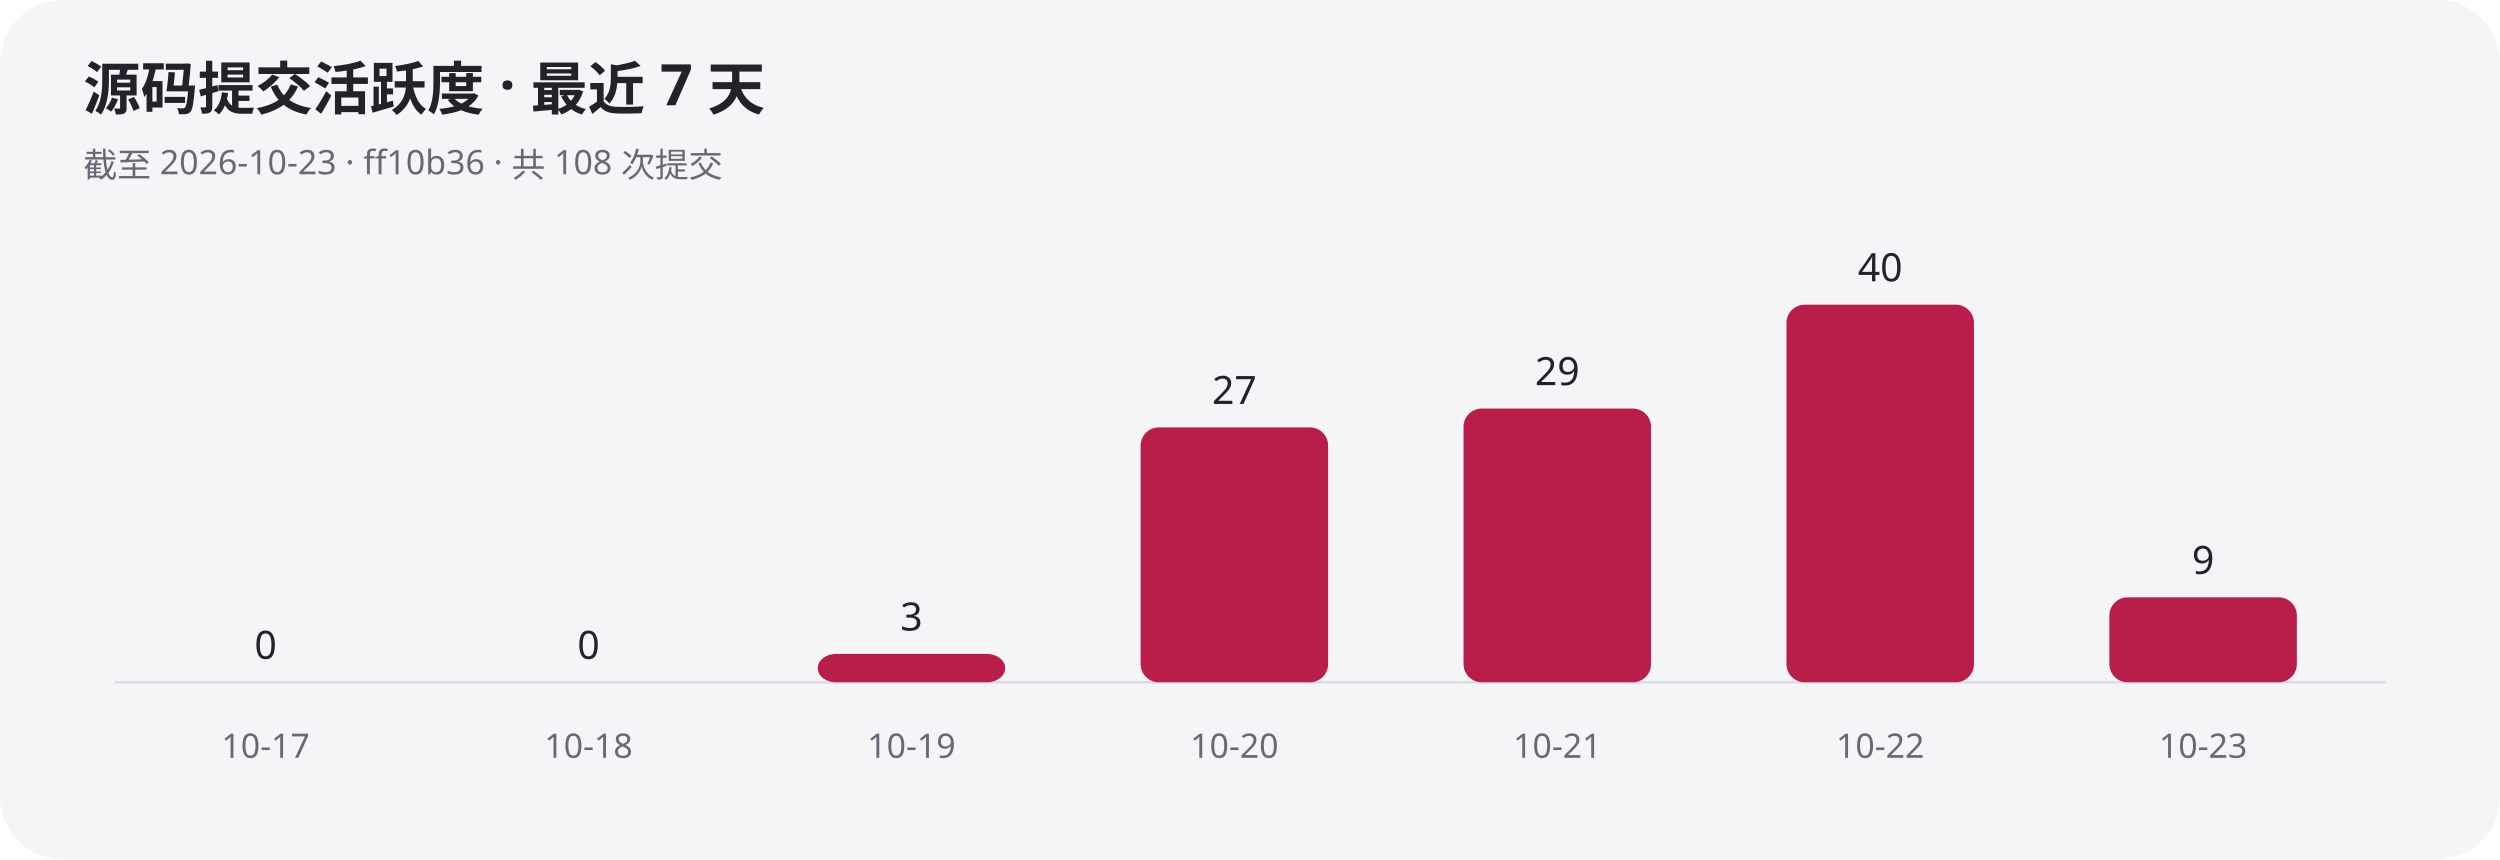
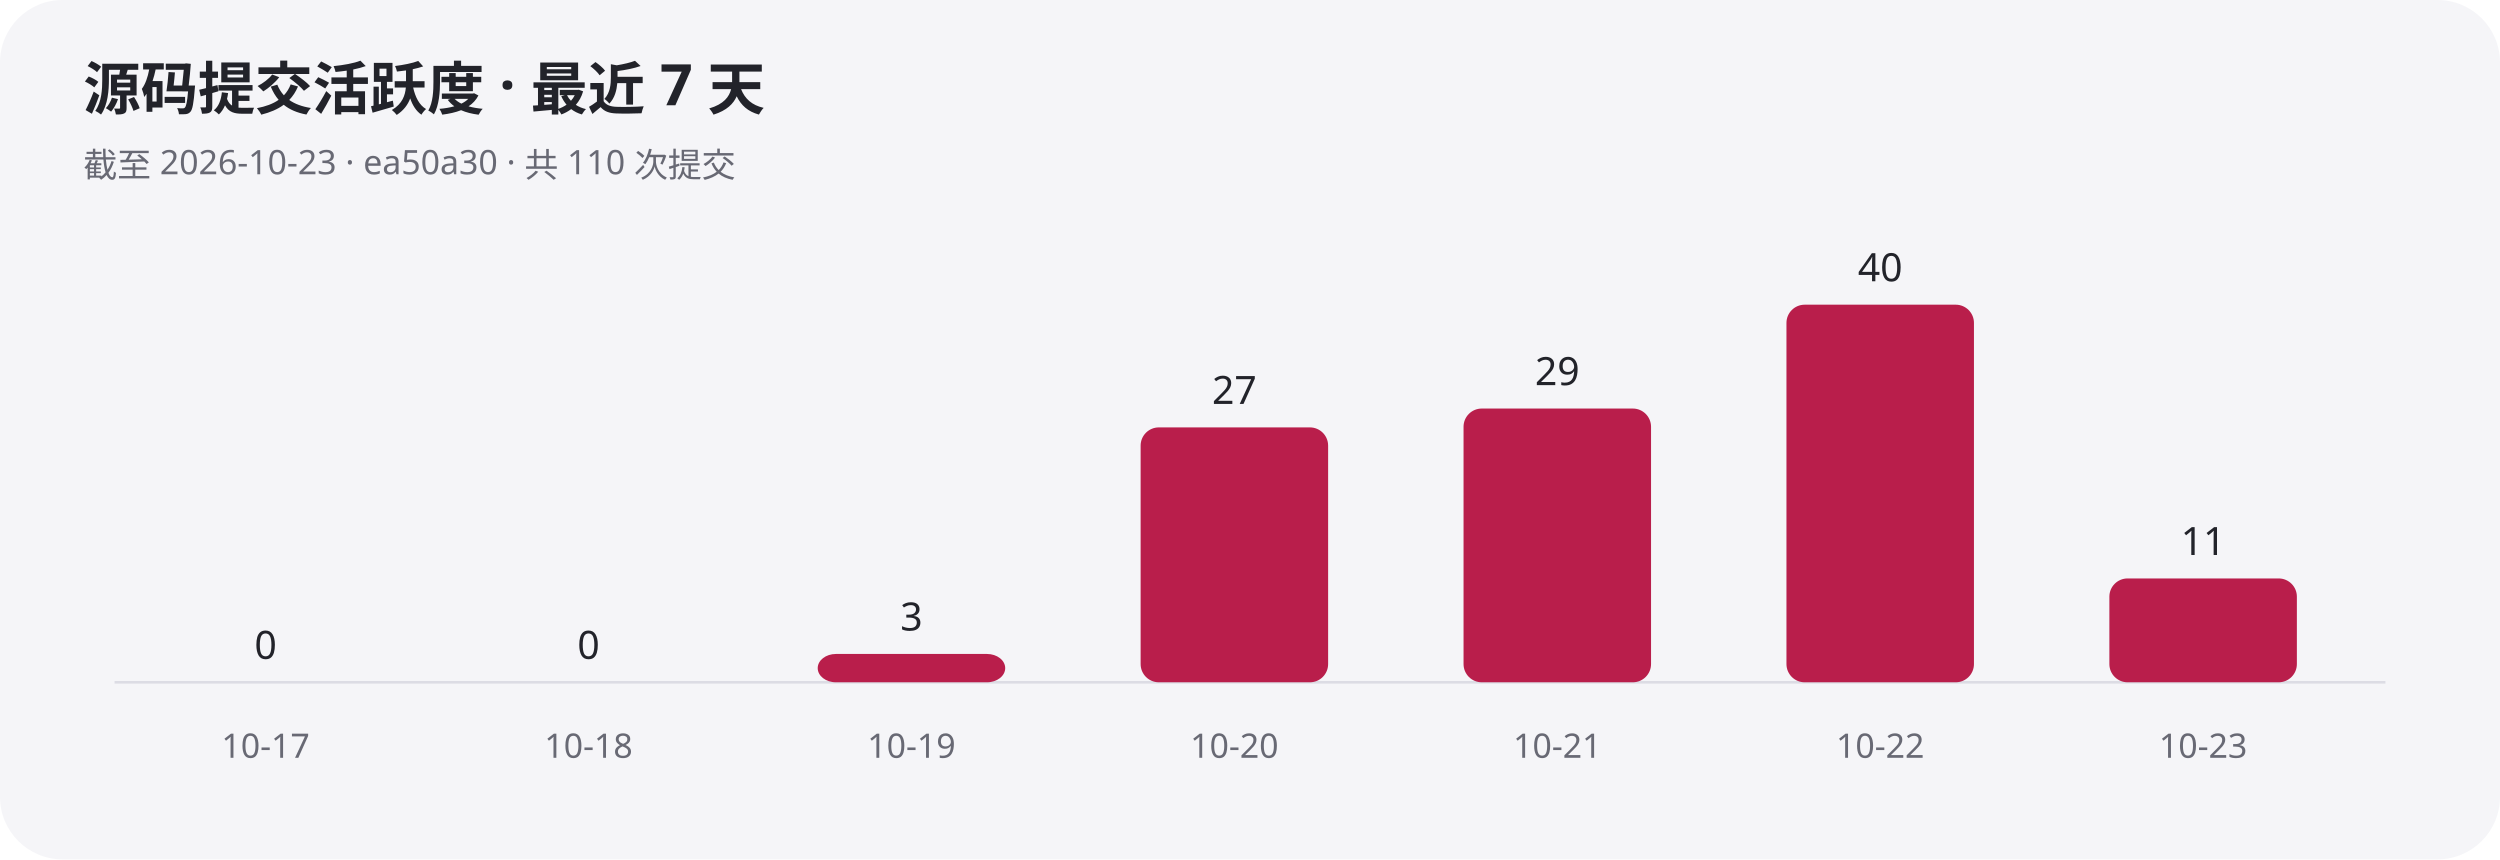
<svg xmlns="http://www.w3.org/2000/svg" width="960" height="330" viewBox="0 0 960 330" role="img" aria-labelledby="title desc">
  <rect width="960" height="330" rx="24" fill="#F5F5F8" />
  <g font-family="system-ui, sans-serif" fill="#22232A">
    <text x="32" y="42" font-size="22" font-weight="650">源码提交活跃度 · 最近 7 天</text>
-     <text x="32" y="68" font-size="13" fill="#686974">截至 2026-10-23 · ff10b36 · 共 108 次提交</text>
+     <text x="32" y="68" font-size="13" fill="#686974">截至 2026-10-23 · ea50a30 · 共 110 次提交</text>
    <line x1="44" y1="262" x2="916" y2="262" stroke="#DCDCE4" />
    <rect x="66" y="262.0" width="72" height="0.0" rx="7" fill="#B91E4B" />
    <text x="102" y="253.0" font-size="15" text-anchor="middle">0</text>
    <text x="102" y="291" font-size="13" text-anchor="middle" fill="#686974">10-17</text>
    <rect x="190" y="262.0" width="72" height="0.0" rx="7" fill="#B91E4B" />
    <text x="226" y="253.0" font-size="15" text-anchor="middle">0</text>
    <text x="226" y="291" font-size="13" text-anchor="middle" fill="#686974">10-18</text>
    <rect x="314" y="251.12" width="72" height="10.88" rx="7" fill="#B91E4B" />
    <text x="350" y="242.12" font-size="15" text-anchor="middle">3</text>
    <text x="350" y="291" font-size="13" text-anchor="middle" fill="#686974">10-19</text>
    <rect x="438" y="164.12" width="72" height="97.88" rx="7" fill="#B91E4B" />
    <text x="474" y="155.12" font-size="15" text-anchor="middle">27</text>
    <text x="474" y="291" font-size="13" text-anchor="middle" fill="#686974">10-20</text>
    <rect x="562" y="156.88" width="72" height="105.12" rx="7" fill="#B91E4B" />
    <text x="598" y="147.88" font-size="15" text-anchor="middle">29</text>
    <text x="598" y="291" font-size="13" text-anchor="middle" fill="#686974">10-21</text>
    <rect x="686" y="117.0" width="72" height="145.0" rx="7" fill="#B91E4B" />
    <text x="722" y="108.0" font-size="15" text-anchor="middle">40</text>
    <text x="722" y="291" font-size="13" text-anchor="middle" fill="#686974">10-22</text>
-     <rect x="810" y="229.38" width="72" height="32.62" rx="7" fill="#B91E4B" />
-     <text x="846" y="220.38" font-size="15" text-anchor="middle">9</text>
+     <rect x="810" y="222.12" width="72" height="39.88" rx="7" fill="#B91E4B" />
+     <text x="846" y="213.12" font-size="15" text-anchor="middle">11</text>
    <text x="846" y="291" font-size="13" text-anchor="middle" fill="#686974">10-23</text>
  </g>
</svg>
